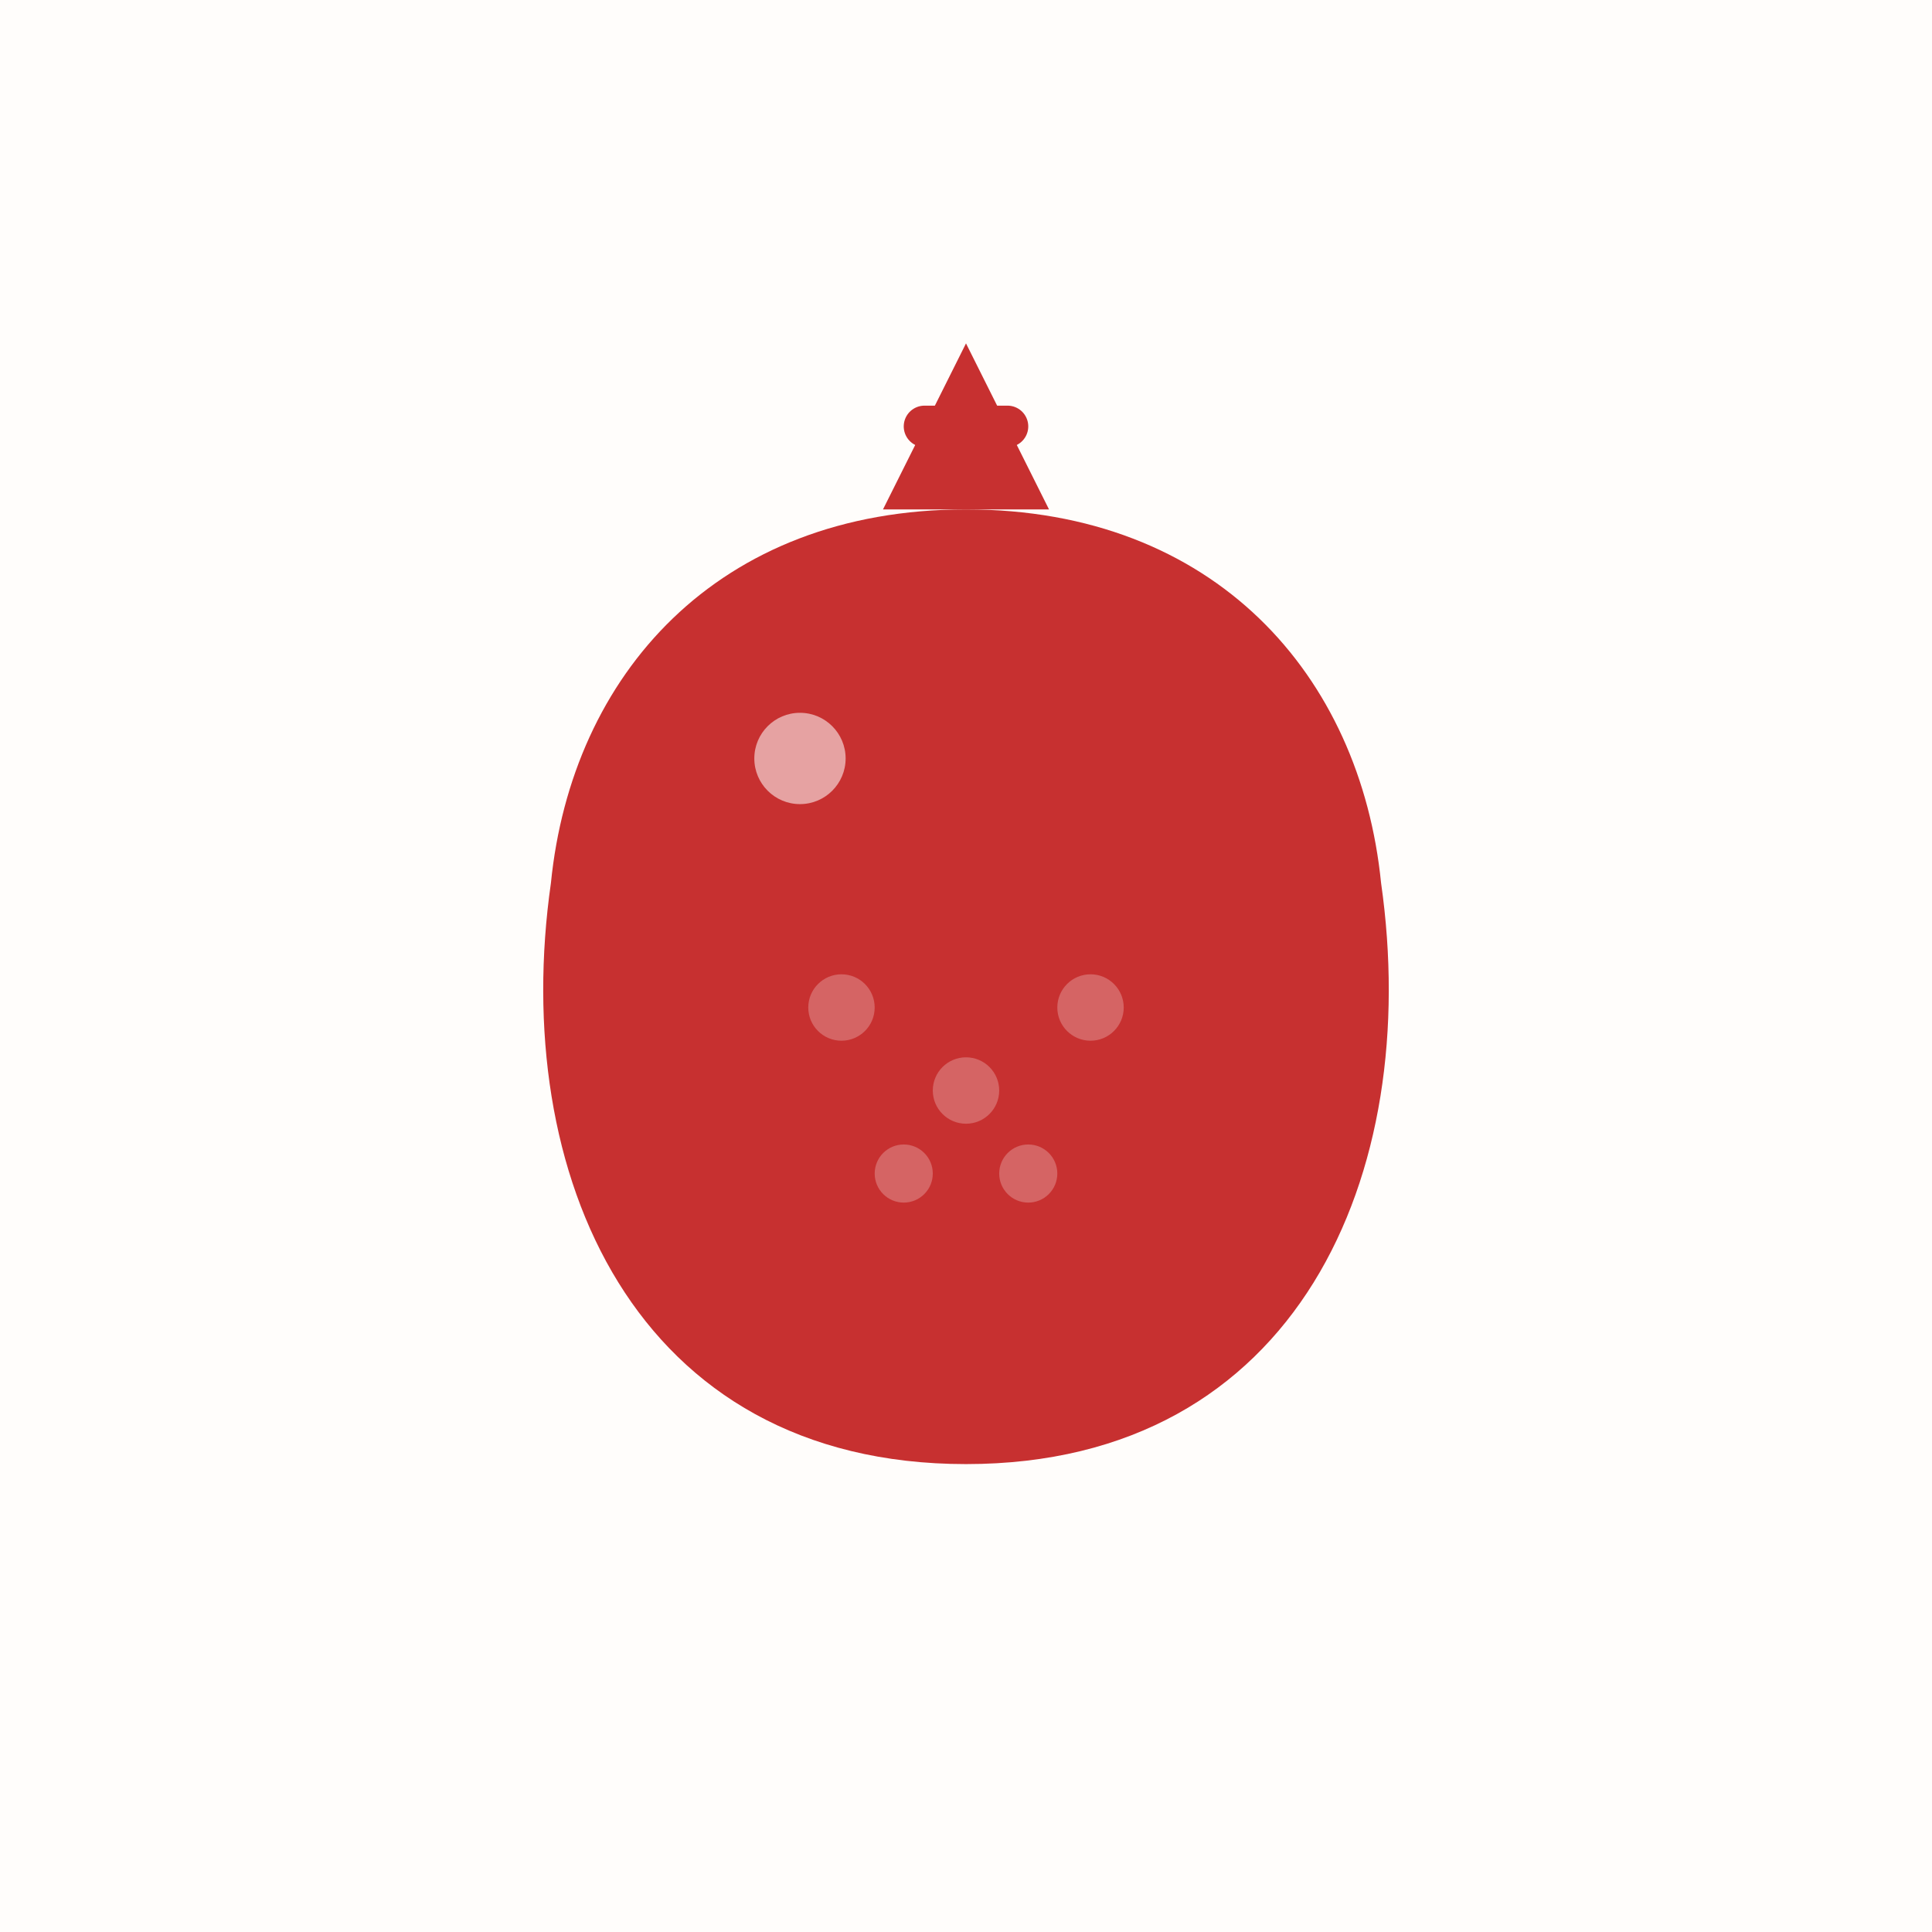
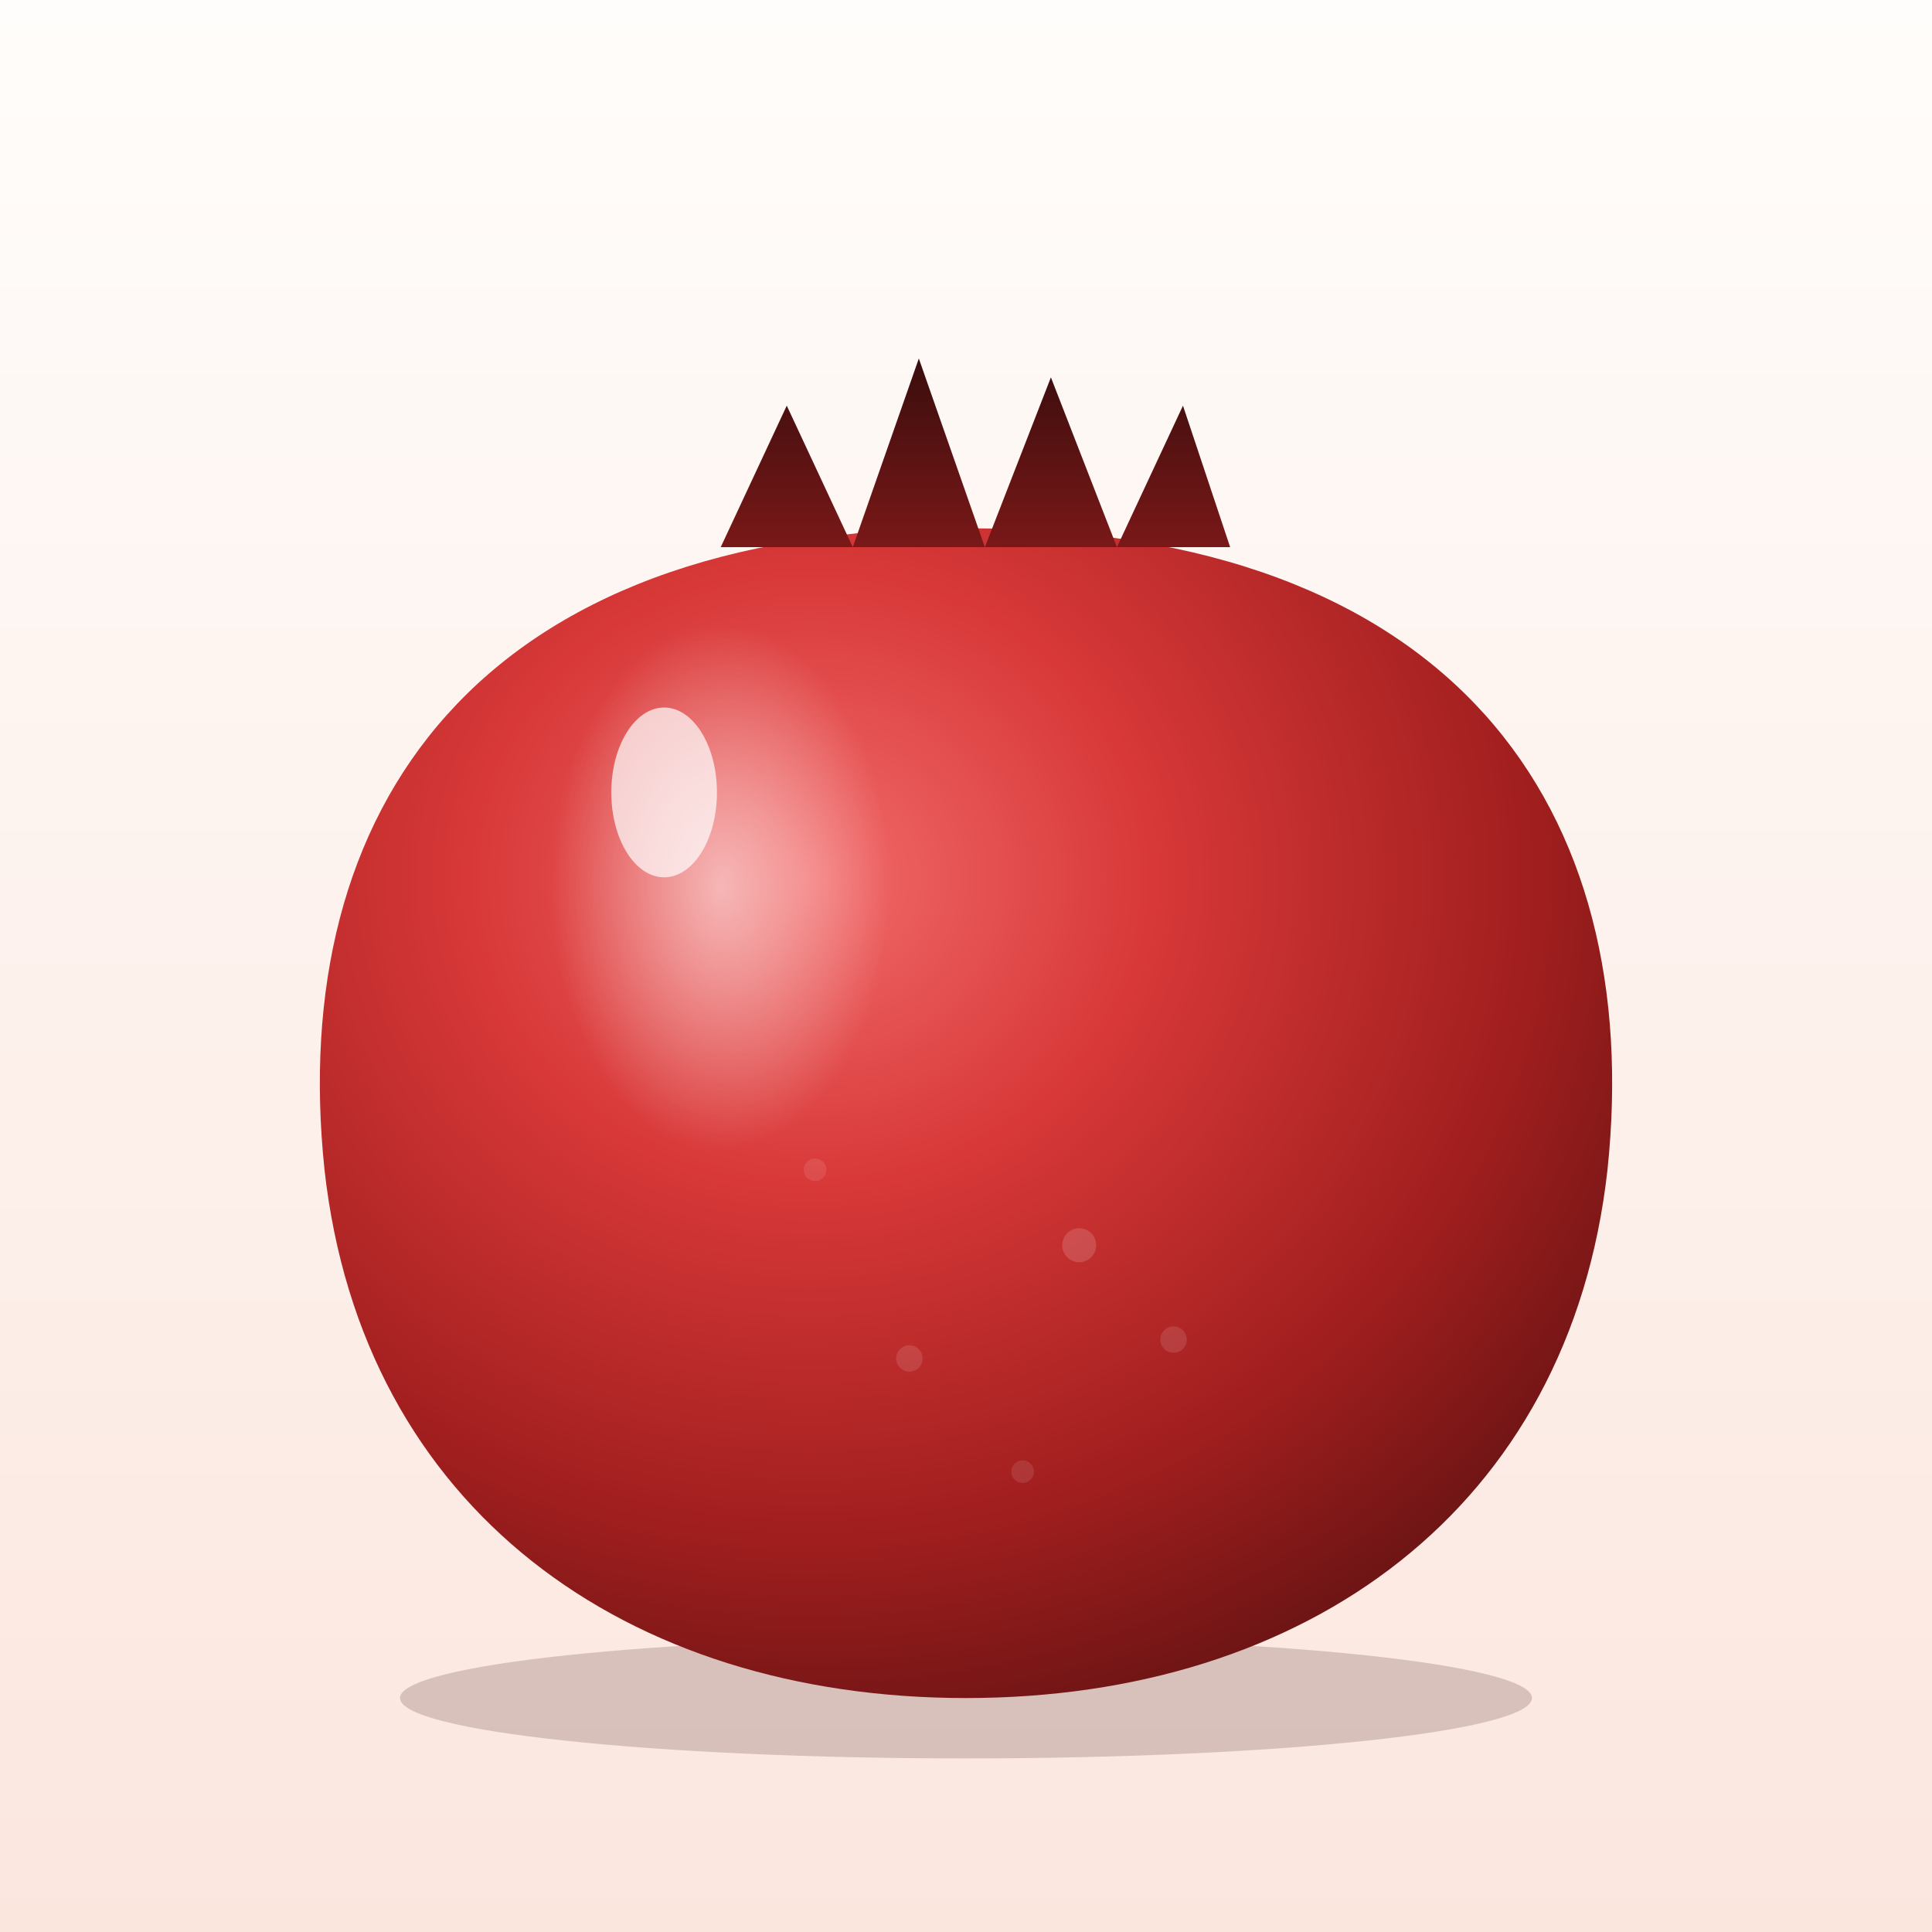
<svg xmlns="http://www.w3.org/2000/svg" viewBox="0 0 1024 1024" width="1024" height="1024">
-   <rect width="1024" height="1024" fill="#FFFDFB" />
-   <g transform="translate(512 512) scale(11) translate(-32 -32)">
-     <path d="M32 56 C16 56 10 42 12 28 C13 18 20 10 32 10 C44 10 51 18 52 28 C54 42 48 56 32 56 Z" fill="#C73030" />
-     <path d="M28 10 L32 2 L36 10 Z" fill="#C73030" />
-     <path d="M30 6 L34 6" stroke="#C73030" stroke-width="2" stroke-linecap="round" />
-     <circle cx="24" cy="22" r="2.2" fill="#FFFFFF" fill-opacity="0.55" />
-     <circle cx="26" cy="34" r="1.6" fill="#FFFFFF" fill-opacity="0.25" />
-     <circle cx="32" cy="38" r="1.6" fill="#FFFFFF" fill-opacity="0.25" />
-     <circle cx="38" cy="34" r="1.6" fill="#FFFFFF" fill-opacity="0.25" />
-     <circle cx="29" cy="42" r="1.4" fill="#FFFFFF" fill-opacity="0.25" />
-     <circle cx="35" cy="42" r="1.4" fill="#FFFFFF" fill-opacity="0.25" />
+   <defs>
+     <linearGradient id="bg" x1="0" y1="0" x2="0" y2="1">
+       <stop offset="0%" stop-color="#FFFDFB" />
+       <stop offset="100%" stop-color="#FBE6DE" />
+     </linearGradient>
+     <radialGradient id="body" cx="38%" cy="30%" r="75%">
+       <stop offset="0%" stop-color="#F26B6B" />
+       <stop offset="35%" stop-color="#D83838" />
+       <stop offset="75%" stop-color="#A01E1E" />
+       <stop offset="100%" stop-color="#6B1414" />
+     </radialGradient>
+     <linearGradient id="crown" x1="0" y1="0" x2="0" y2="1">
+       <stop offset="0%" stop-color="#3A0D0D" />
+       <stop offset="100%" stop-color="#7A1818" />
+     </linearGradient>
+     <radialGradient id="shine" cx="50%" cy="50%" r="50%">
+       <stop offset="0%" stop-color="#FFFFFF" stop-opacity="0.55" />
+       <stop offset="100%" stop-color="#FFFFFF" stop-opacity="0" />
+     </radialGradient>
+   </defs>
+   <rect width="1024" height="1024" fill="url(#bg)" />
+   <g transform="translate(512 560)">
+     <ellipse cx="0" cy="340" rx="300" ry="32" fill="#3A0D0D" fill-opacity="0.18" />
+     <path d="M 0 -280              C -260 -280 -360 -130 -340 60              C -320 240 -180 340 0 340              C 180 340 320 240 340 60              C 360 -130 260 -280 0 -280 Z" fill="url(#body)" />
+     <path d="M -130 -270              L -95 -345              L -60 -270              L -25 -370              L 10 -270              L 45 -360              L 80 -270              L 115 -345              L 140 -270 Z" fill="url(#crown)" />
+     <ellipse cx="-130" cy="-90" rx="90" ry="140" fill="url(#shine)" />
+     <ellipse cx="-160" cy="-140" rx="28" ry="45" fill="#FFFFFF" fill-opacity="0.7" />
+     <circle cx="60" cy="100" r="9" fill="#FFFFFF" fill-opacity="0.15" />
+     <circle cx="-30" cy="160" r="7" fill="#FFFFFF" fill-opacity="0.12" />
+     <circle cx="110" cy="150" r="7" fill="#FFFFFF" fill-opacity="0.12" />
+     <circle cx="30" cy="220" r="6" fill="#FFFFFF" fill-opacity="0.10" />
+     <circle cx="-80" cy="60" r="6" fill="#FFFFFF" fill-opacity="0.10" />
  </g>
</svg>
